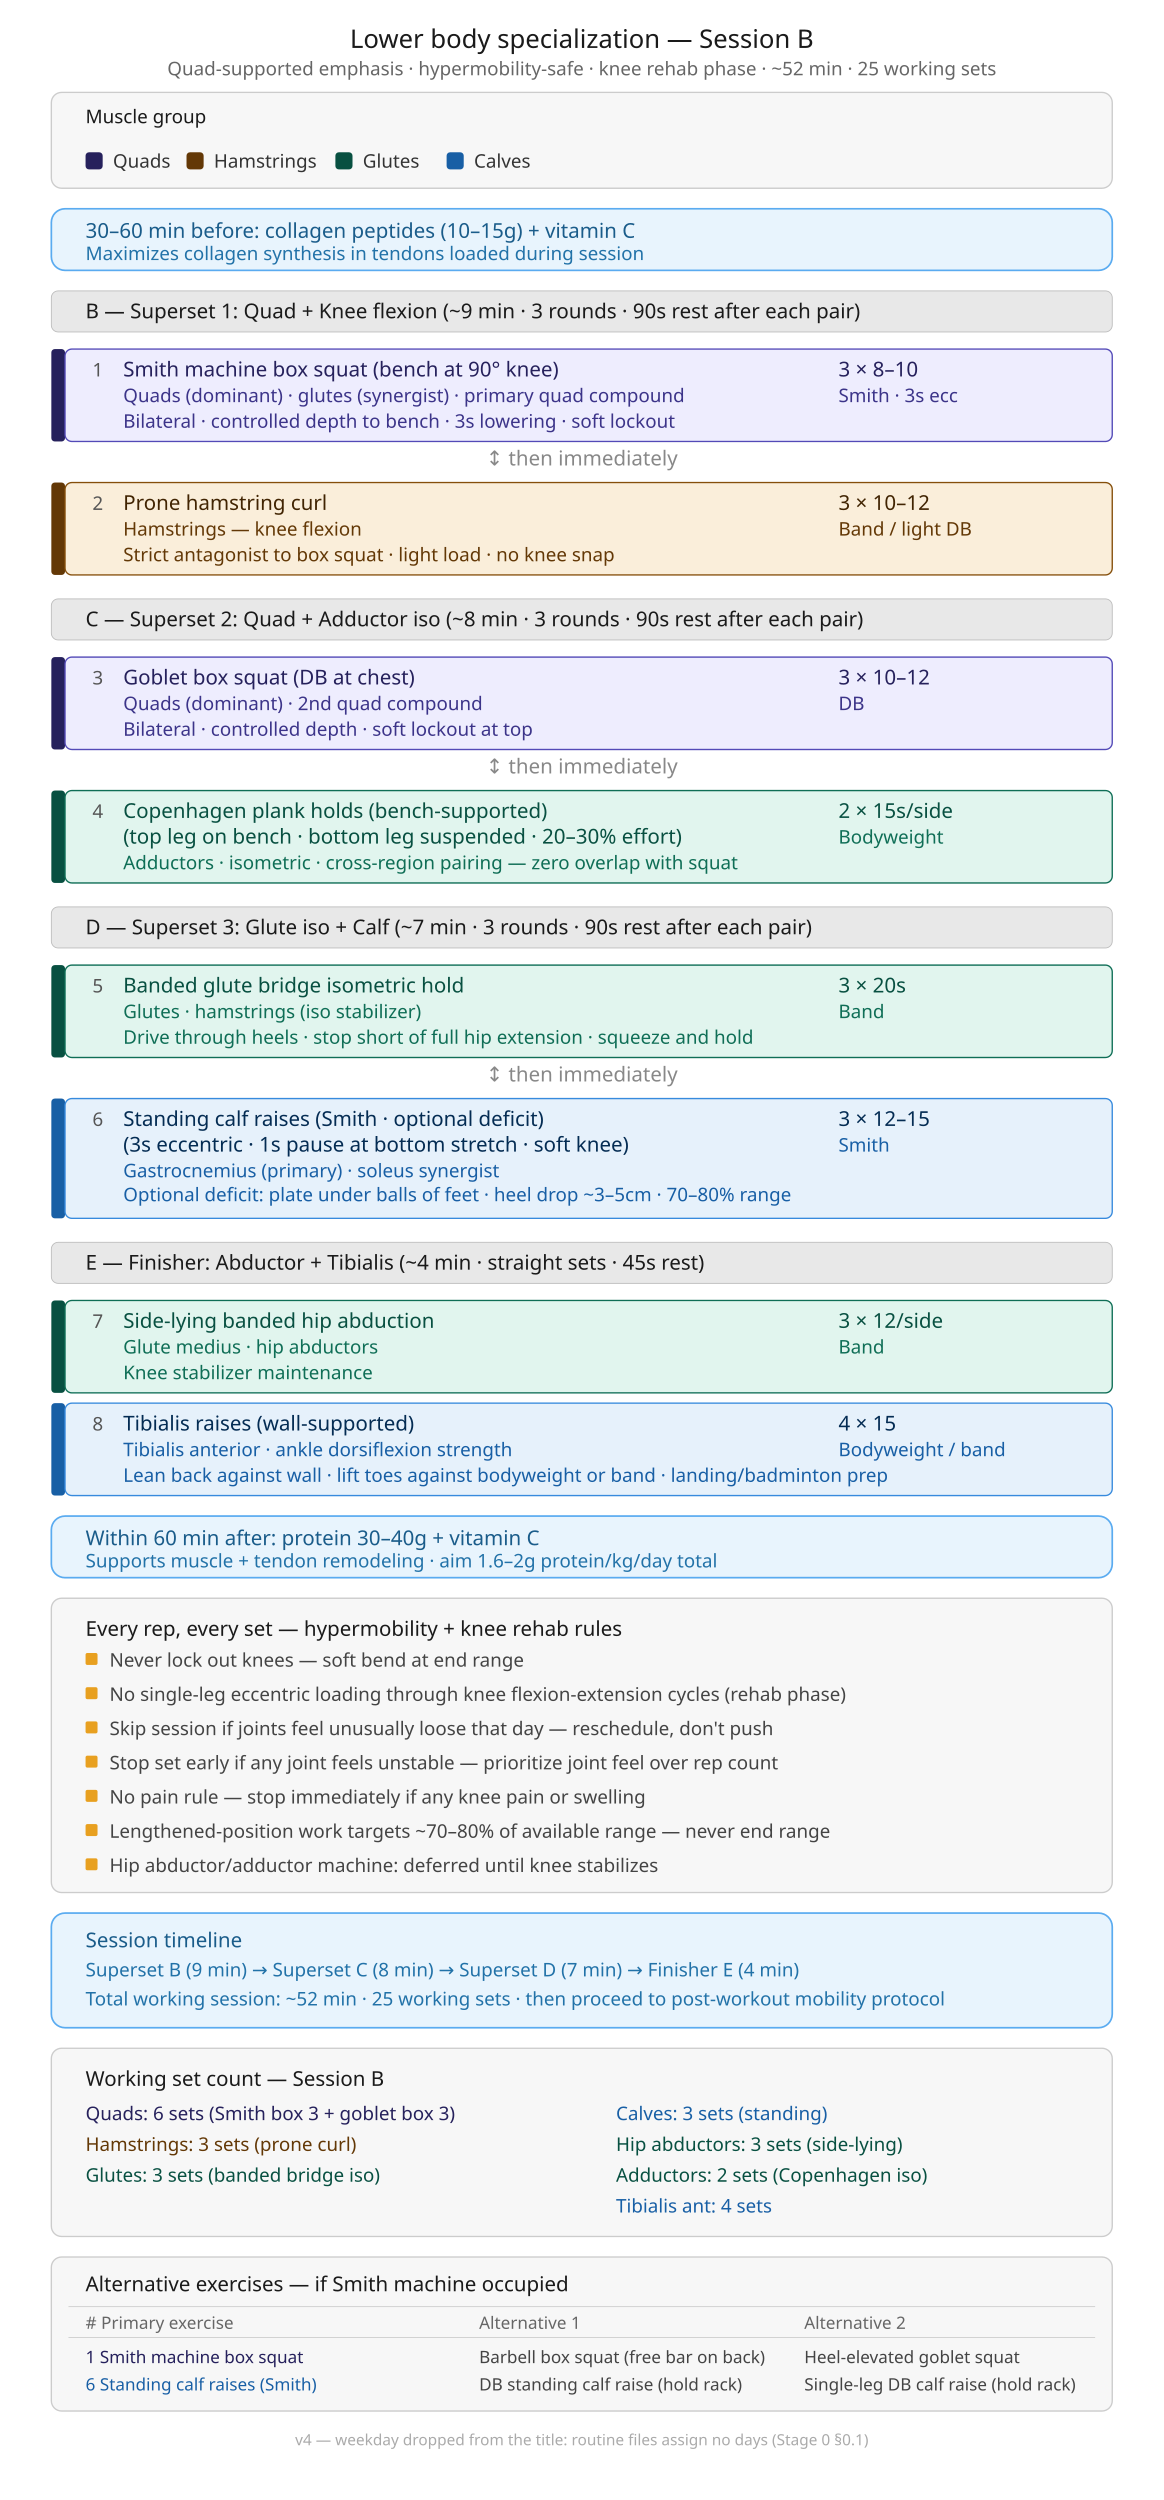
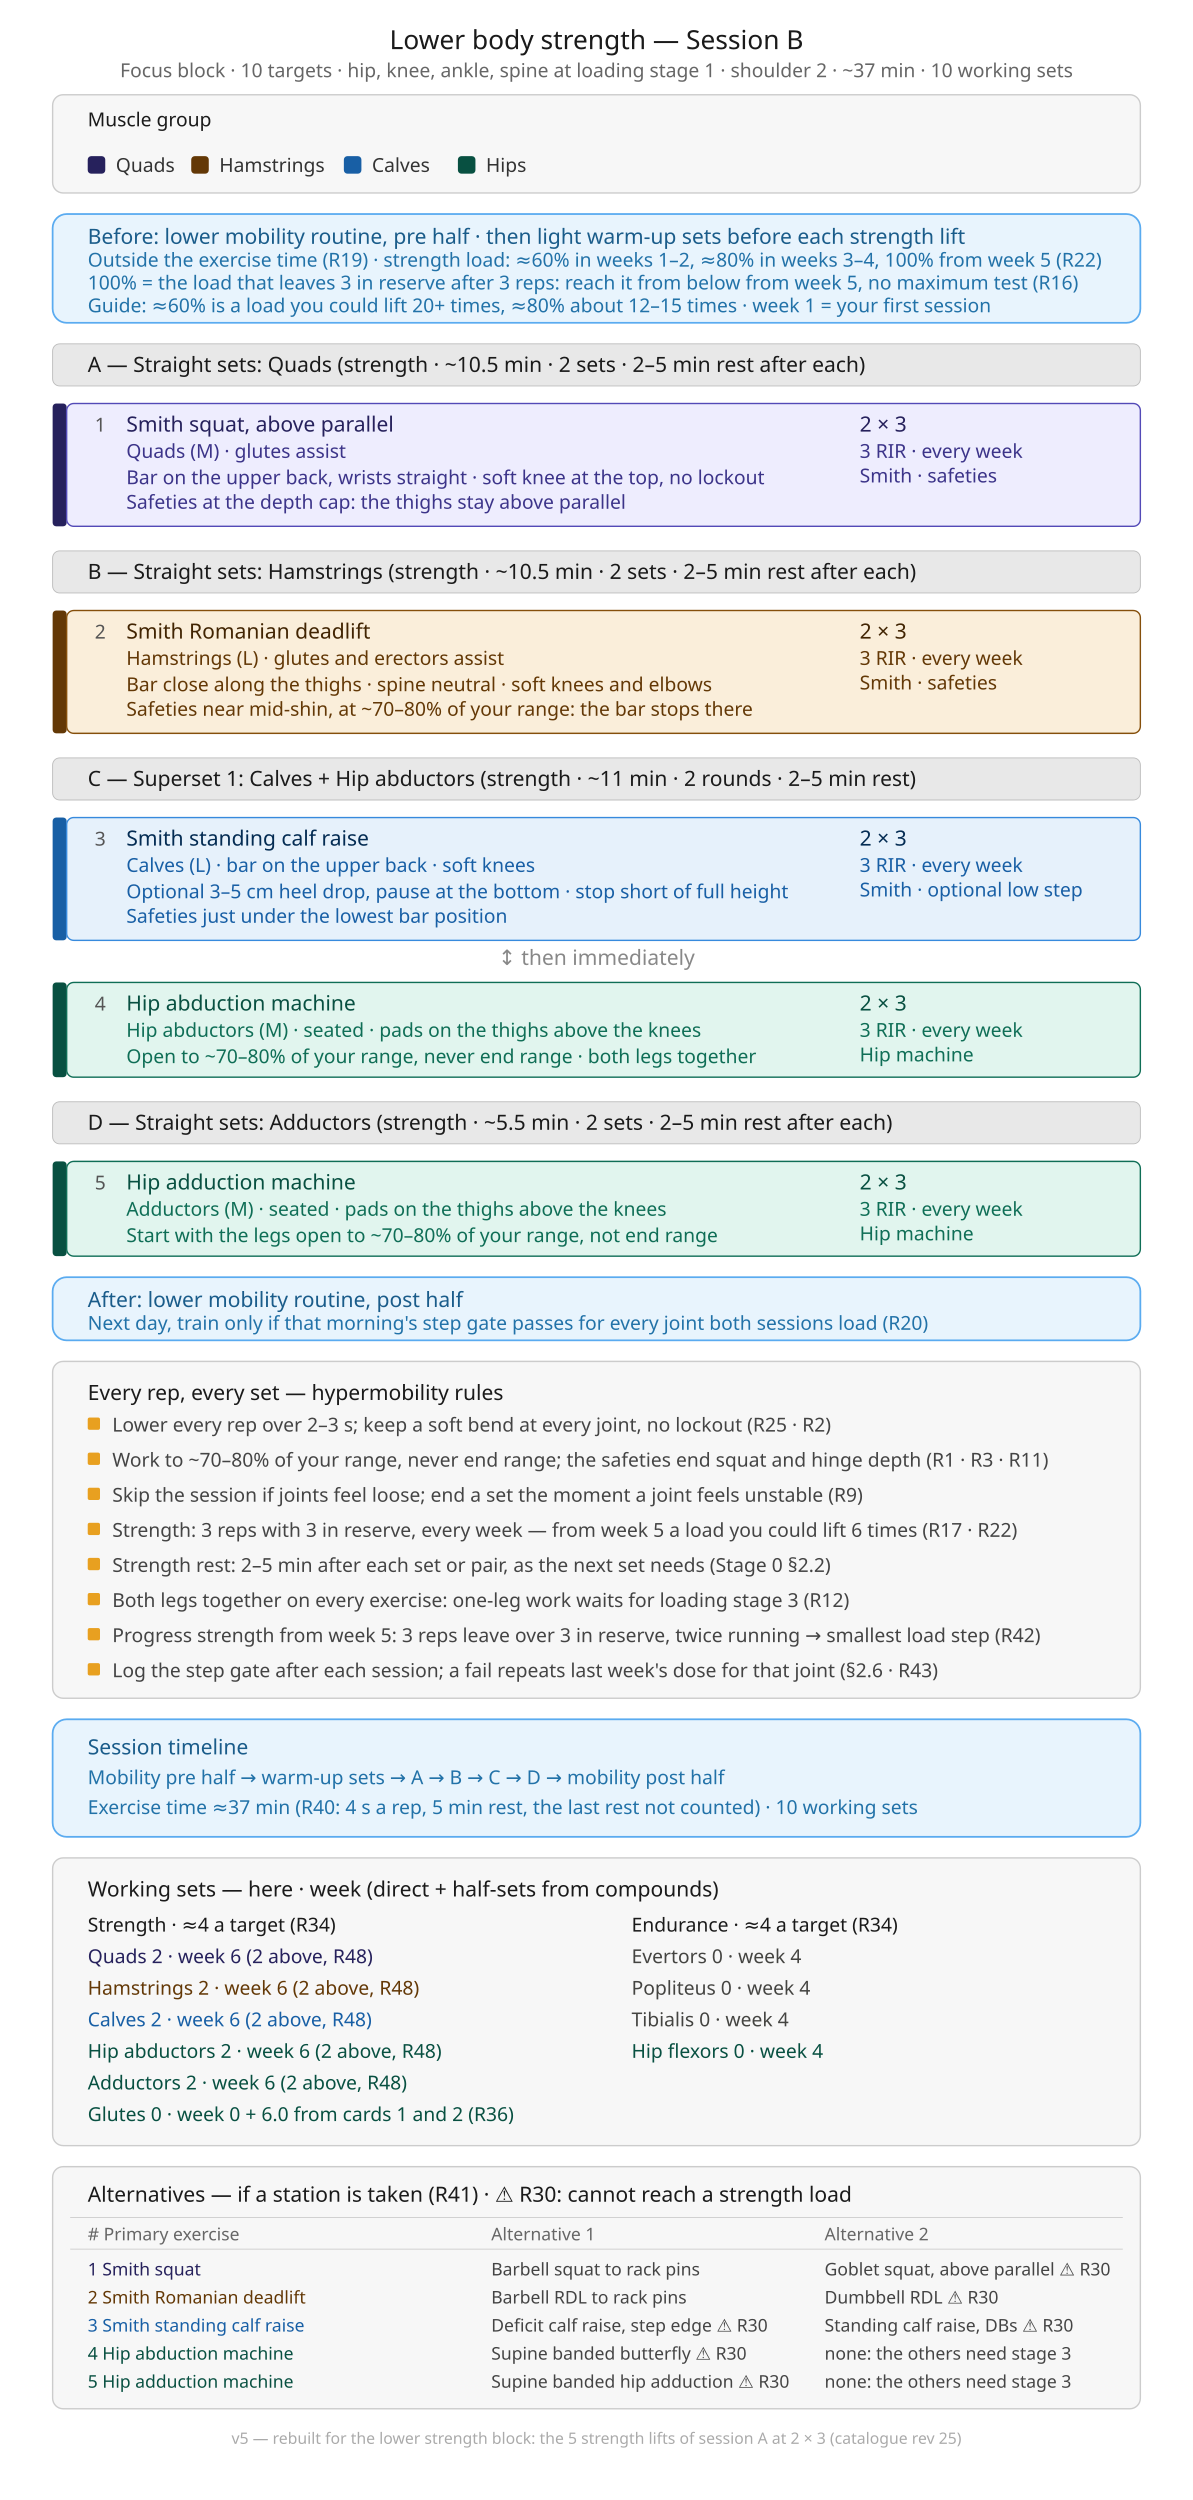
- <svg xmlns="http://www.w3.org/2000/svg" width="100%" viewBox="0 0 680 1461" style="font-family: sans-serif;">
-   <text font-size="15" font-weight="500" fill="#1a1a1a" x="340" y="28" text-anchor="middle">Lower body specialization — Session B</text>
-   <text font-size="11" fill="#666" x="340" y="44" text-anchor="middle">Quad-supported emphasis · hypermobility-safe · knee rehab phase · ~52 min · 25 working sets</text>
+ <svg xmlns="http://www.w3.org/2000/svg" width="100%" viewBox="0 0 680 1425" style="font-family: sans-serif;">
+   <text font-size="15" font-weight="500" fill="#1a1a1a" x="340" y="28" text-anchor="middle">Lower body strength — Session B</text>
+   <text font-size="11" fill="#666" x="340" y="44" text-anchor="middle">Focus block · 10 targets · hip, knee, ankle, spine at loading stage 1 · shoulder 2 · ~37 min · 10 working sets</text>
  <rect x="30" y="54" width="620" height="56" rx="6" fill="#f7f7f7" stroke="#ccc" stroke-width="0.8" />
  <text font-size="11" font-weight="500" fill="#1a1a1a" x="50" y="72">Muscle group</text>
  <rect x="50" y="89" width="10" height="10" rx="2" fill="#26215c" />
  <text font-size="11" fill="#333" x="66" y="98">Quads</text>
  <rect x="109" y="89" width="10" height="10" rx="2" fill="#633806" />
  <text font-size="11" fill="#333" x="125" y="98">Hamstrings</text>
-   <rect x="196" y="89" width="10" height="10" rx="2" fill="#085041" />
-   <text font-size="11" fill="#333" x="212" y="98">Glutes</text>
-   <rect x="261" y="89" width="10" height="10" rx="2" fill="#185fa5" />
-   <text font-size="11" fill="#333" x="277" y="98">Calves</text>
-   <rect x="30" y="122" width="620" height="36" rx="8" fill="#e8f4fd" stroke="#5aabf0" stroke-width="1" />
-   <text font-size="12" font-weight="500" fill="#1a5c8a" x="50" y="139">30–60 min before: collagen peptides (10–15g) + vitamin C</text>
-   <text font-size="11" fill="#2272a8" x="50" y="152">Maximizes collagen synthesis in tendons loaded during session</text>
-   <rect x="30" y="170" width="620" height="24" rx="4" fill="#e8e8e8" stroke="#bbb" stroke-width="0.5" />
-   <text font-size="12" font-weight="500" fill="#1a1a1a" x="50" y="186">B — Superset 1: Quad + Knee flexion  (~9 min · 3 rounds · 90s rest after each pair)</text>
-   <rect x="30" y="204" width="8" height="54" rx="2" fill="#26215c" />
-   <rect x="38" y="204" width="612" height="54" rx="4" fill="#eeedfe" stroke="#534ab7" stroke-width="0.8" />
-   <text font-size="11" font-weight="500" fill="#555" x="54" y="220">1</text>
-   <text font-size="12" font-weight="500" fill="#26215c" x="72" y="220">Smith machine box squat (bench at 90° knee)</text>
-   <text font-size="11" fill="#3c3489" x="72" y="235">Quads (dominant) · glutes (synergist) · primary quad compound</text>
-   <text font-size="11" fill="#3c3489" x="72" y="250">Bilateral · controlled depth to bench · 3s lowering · soft lockout</text>
-   <text font-size="12" font-weight="500" fill="#26215c" x="490" y="220">3 × 8–10</text>
-   <text font-size="11" fill="#3c3489" x="490" y="235">Smith · 3s ecc</text>
-   <text font-size="12" fill="#888" x="340" y="272" text-anchor="middle">↕ then immediately</text>
-   <rect x="30" y="282" width="8" height="54" rx="2" fill="#633806" />
-   <rect x="38" y="282" width="612" height="54" rx="4" fill="#faeeda" stroke="#854f0b" stroke-width="0.8" />
-   <text font-size="11" font-weight="500" fill="#555" x="54" y="298">2</text>
-   <text font-size="12" font-weight="500" fill="#412402" x="72" y="298">Prone hamstring curl</text>
-   <text font-size="11" fill="#633806" x="72" y="313">Hamstrings — knee flexion</text>
-   <text font-size="11" fill="#633806" x="72" y="328">Strict antagonist to box squat · light load · no knee snap</text>
-   <text font-size="12" font-weight="500" fill="#412402" x="490" y="298">3 × 10–12</text>
-   <text font-size="11" fill="#633806" x="490" y="313">Band / light DB</text>
-   <rect x="30" y="350" width="620" height="24" rx="4" fill="#e8e8e8" stroke="#bbb" stroke-width="0.5" />
-   <text font-size="12" font-weight="500" fill="#1a1a1a" x="50" y="366">C — Superset 2: Quad + Adductor iso  (~8 min · 3 rounds · 90s rest after each pair)</text>
-   <rect x="30" y="384" width="8" height="54" rx="2" fill="#26215c" />
-   <rect x="38" y="384" width="612" height="54" rx="4" fill="#eeedfe" stroke="#534ab7" stroke-width="0.8" />
-   <text font-size="11" font-weight="500" fill="#555" x="54" y="400">3</text>
-   <text font-size="12" font-weight="500" fill="#26215c" x="72" y="400">Goblet box squat (DB at chest)</text>
-   <text font-size="11" fill="#3c3489" x="72" y="415">Quads (dominant) · 2nd quad compound</text>
-   <text font-size="11" fill="#3c3489" x="72" y="430">Bilateral · controlled depth · soft lockout at top</text>
-   <text font-size="12" font-weight="500" fill="#26215c" x="490" y="400">3 × 10–12</text>
-   <text font-size="11" fill="#3c3489" x="490" y="415">DB</text>
-   <text font-size="12" fill="#888" x="340" y="452" text-anchor="middle">↕ then immediately</text>
-   <rect x="30" y="462" width="8" height="54" rx="2" fill="#085041" />
-   <rect x="38" y="462" width="612" height="54" rx="4" fill="#e1f5ee" stroke="#0f6e56" stroke-width="0.8" />
-   <text font-size="11" font-weight="500" fill="#555" x="54" y="478">4</text>
-   <text font-size="12" font-weight="500" fill="#085041" x="72" y="478">Copenhagen plank holds (bench-supported)</text>
-   <text font-size="12" font-weight="500" fill="#085041" x="72" y="493">(top leg on bench · bottom leg suspended · 20–30% effort)</text>
-   <text font-size="11" fill="#0f6e56" x="72" y="508">Adductors · isometric · cross-region pairing — zero overlap with squat</text>
-   <text font-size="12" font-weight="500" fill="#085041" x="490" y="478">2 × 15s/side</text>
-   <text font-size="11" fill="#0f6e56" x="490" y="493">Bodyweight</text>
-   <rect x="30" y="530" width="620" height="24" rx="4" fill="#e8e8e8" stroke="#bbb" stroke-width="0.5" />
-   <text font-size="12" font-weight="500" fill="#1a1a1a" x="50" y="546">D — Superset 3: Glute iso + Calf  (~7 min · 3 rounds · 90s rest after each pair)</text>
-   <rect x="30" y="564" width="8" height="54" rx="2" fill="#085041" />
-   <rect x="38" y="564" width="612" height="54" rx="4" fill="#e1f5ee" stroke="#0f6e56" stroke-width="0.8" />
-   <text font-size="11" font-weight="500" fill="#555" x="54" y="580">5</text>
-   <text font-size="12" font-weight="500" fill="#085041" x="72" y="580">Banded glute bridge isometric hold</text>
-   <text font-size="11" fill="#0f6e56" x="72" y="595">Glutes · hamstrings (iso stabilizer)</text>
-   <text font-size="11" fill="#0f6e56" x="72" y="610">Drive through heels · stop short of full hip extension · squeeze and hold</text>
-   <text font-size="12" font-weight="500" fill="#085041" x="490" y="580">3 × 20s</text>
-   <text font-size="11" fill="#0f6e56" x="490" y="595">Band</text>
-   <text font-size="12" fill="#888" x="340" y="632" text-anchor="middle">↕ then immediately</text>
-   <rect x="30" y="642" width="8" height="70" rx="2" fill="#185fa5" />
-   <rect x="38" y="642" width="612" height="70" rx="4" fill="#e6f1fb" stroke="#378add" stroke-width="0.8" />
-   <text font-size="11" font-weight="500" fill="#555" x="54" y="658">6</text>
-   <text font-size="12" font-weight="500" fill="#042c53" x="72" y="658">Standing calf raises (Smith · optional deficit)</text>
-   <text font-size="12" font-weight="500" fill="#042c53" x="72" y="673">(3s eccentric · 1s pause at bottom stretch · soft knee)</text>
-   <text font-size="11" fill="#185fa5" x="72" y="688">Gastrocnemius (primary) · soleus synergist</text>
-   <text font-size="11" fill="#185fa5" x="72" y="702">Optional deficit: plate under balls of feet · heel drop ~3–5cm · 70–80% range</text>
-   <text font-size="12" font-weight="500" fill="#042c53" x="490" y="658">3 × 12–15</text>
-   <text font-size="11" fill="#185fa5" x="490" y="673">Smith</text>
-   <rect x="30" y="726" width="620" height="24" rx="4" fill="#e8e8e8" stroke="#bbb" stroke-width="0.5" />
-   <text font-size="12" font-weight="500" fill="#1a1a1a" x="50" y="742">E — Finisher: Abductor + Tibialis  (~4 min · straight sets · 45s rest)</text>
-   <rect x="30" y="760" width="8" height="54" rx="2" fill="#085041" />
-   <rect x="38" y="760" width="612" height="54" rx="4" fill="#e1f5ee" stroke="#0f6e56" stroke-width="0.8" />
-   <text font-size="11" font-weight="500" fill="#555" x="54" y="776">7</text>
-   <text font-size="12" font-weight="500" fill="#085041" x="72" y="776">Side-lying banded hip abduction</text>
-   <text font-size="11" fill="#0f6e56" x="72" y="791">Glute medius · hip abductors</text>
-   <text font-size="11" fill="#0f6e56" x="72" y="806">Knee stabilizer maintenance</text>
-   <text font-size="12" font-weight="500" fill="#085041" x="490" y="776">3 × 12/side</text>
-   <text font-size="11" fill="#0f6e56" x="490" y="791">Band</text>
-   <rect x="30" y="820" width="8" height="54" rx="2" fill="#185fa5" />
-   <rect x="38" y="820" width="612" height="54" rx="4" fill="#e6f1fb" stroke="#378add" stroke-width="0.8" />
-   <text font-size="11" font-weight="500" fill="#555" x="54" y="836">8</text>
-   <text font-size="12" font-weight="500" fill="#042c53" x="72" y="836">Tibialis raises (wall-supported)</text>
-   <text font-size="11" fill="#185fa5" x="72" y="851">Tibialis anterior · ankle dorsiflexion strength</text>
-   <text font-size="11" fill="#185fa5" x="72" y="866">Lean back against wall · lift toes against bodyweight or band · landing/badminton prep</text>
-   <text font-size="12" font-weight="500" fill="#042c53" x="490" y="836">4 × 15</text>
-   <text font-size="11" fill="#185fa5" x="490" y="851">Bodyweight / band</text>
-   <rect x="30" y="886" width="620" height="36" rx="8" fill="#e8f4fd" stroke="#5aabf0" stroke-width="1" />
-   <text font-size="12" font-weight="500" fill="#1a5c8a" x="50" y="903">Within 60 min after: protein 30–40g + vitamin C</text>
-   <text font-size="11" fill="#2272a8" x="50" y="916">Supports muscle + tendon remodeling · aim 1.6–2g protein/kg/day total</text>
-   <rect x="30" y="934" width="620" height="172" rx="6" fill="#f7f7f7" stroke="#ccc" stroke-width="0.8" />
-   <text font-size="12" font-weight="500" fill="#1a1a1a" x="50" y="956">Every rep, every set — hypermobility + knee rehab rules</text>
-   <rect x="50" y="966" width="7" height="7" rx="1" fill="#e8a020" />
-   <text font-size="11" fill="#444" x="64" y="974">Never lock out knees — soft bend at end range</text>
-   <rect x="50" y="986" width="7" height="7" rx="1" fill="#e8a020" />
-   <text font-size="11" fill="#444" x="64" y="994">No single-leg eccentric loading through knee flexion-extension cycles (rehab phase)</text>
-   <rect x="50" y="1006" width="7" height="7" rx="1" fill="#e8a020" />
-   <text font-size="11" fill="#444" x="64" y="1014">Skip session if joints feel unusually loose that day — reschedule, don't push</text>
-   <rect x="50" y="1026" width="7" height="7" rx="1" fill="#e8a020" />
-   <text font-size="11" fill="#444" x="64" y="1034">Stop set early if any joint feels unstable — prioritize joint feel over rep count</text>
-   <rect x="50" y="1046" width="7" height="7" rx="1" fill="#e8a020" />
-   <text font-size="11" fill="#444" x="64" y="1054">No pain rule — stop immediately if any knee pain or swelling</text>
-   <rect x="50" y="1066" width="7" height="7" rx="1" fill="#e8a020" />
-   <text font-size="11" fill="#444" x="64" y="1074">Lengthened-position work targets ~70–80% of available range — never end range</text>
-   <rect x="50" y="1086" width="7" height="7" rx="1" fill="#e8a020" />
-   <text font-size="11" fill="#444" x="64" y="1094">Hip abductor/adductor machine: deferred until knee stabilizes</text>
-   <rect x="30" y="1118" width="620" height="67" rx="8" fill="#e8f4fd" stroke="#5aabf0" stroke-width="1" />
-   <text font-size="12" font-weight="500" fill="#1a5c8a" x="50" y="1138">Session timeline</text>
-   <text font-size="11" fill="#2272a8" x="50" y="1155">Superset B (9 min) → Superset C (8 min) → Superset D (7 min) → Finisher E (4 min)</text>
-   <text font-size="11" fill="#2272a8" x="50" y="1172">Total working session: ~52 min · 25 working sets · then proceed to post-workout mobility protocol</text>
-   <rect x="30" y="1197" width="620" height="110" rx="6" fill="#f7f7f7" stroke="#ccc" stroke-width="0.8" />
-   <text font-size="12" font-weight="500" fill="#1a1a1a" x="50" y="1219">Working set count — Session B</text>
-   <text font-size="11" fill="#26215c" x="50" y="1239">Quads: 6 sets (Smith box 3 + goblet box 3)</text>
-   <text font-size="11" fill="#633806" x="50" y="1257">Hamstrings: 3 sets (prone curl)</text>
-   <text font-size="11" fill="#085041" x="50" y="1275">Glutes: 3 sets (banded bridge iso)</text>
-   <text font-size="11" fill="#185fa5" x="360" y="1239">Calves: 3 sets (standing)</text>
-   <text font-size="11" fill="#085041" x="360" y="1257">Hip abductors: 3 sets (side-lying)</text>
-   <text font-size="11" fill="#085041" x="360" y="1275">Adductors: 2 sets (Copenhagen iso)</text>
-   <text font-size="11" fill="#185fa5" x="360" y="1293">Tibialis ant: 4 sets</text>
-   <rect x="30" y="1319" width="620" height="90" rx="6" fill="#f7f7f7" stroke="#ccc" stroke-width="0.8" />
-   <text font-size="12" font-weight="500" fill="#1a1a1a" x="50" y="1339">Alternative exercises — if Smith machine occupied</text>
-   <line x1="40" y1="1348" x2="640" y2="1348" stroke="#ccc" stroke-width="0.5" />
-   <text font-size="10" font-weight="500" fill="#666" x="50" y="1361">#  Primary exercise</text>
-   <text font-size="10" font-weight="500" fill="#666" x="280" y="1361">Alternative 1</text>
-   <text font-size="10" font-weight="500" fill="#666" x="470" y="1361">Alternative 2</text>
-   <line x1="40" y1="1366" x2="640" y2="1366" stroke="#ccc" stroke-width="0.5" />
-   <text font-size="10" fill="#26215c" x="50" y="1381">1  Smith machine box squat</text>
-   <text font-size="10" fill="#444" x="280" y="1381">Barbell box squat (free bar on back)</text>
-   <text font-size="10" fill="#444" x="470" y="1381">Heel-elevated goblet squat</text>
-   <text font-size="10" fill="#185fa5" x="50" y="1397">6  Standing calf raises (Smith)</text>
-   <text font-size="10" fill="#444" x="280" y="1397">DB standing calf raise (hold rack)</text>
-   <text font-size="10" fill="#444" x="470" y="1397">Single-leg DB calf raise (hold rack)</text>
-   <text font-size="9" fill="#aaa" x="340" y="1429" text-anchor="middle">v4 — weekday dropped from the title: routine files assign no days (Stage 0 §0.1)</text>
+   <rect x="196" y="89" width="10" height="10" rx="2" fill="#185fa5" />
+   <text font-size="11" fill="#333" x="212" y="98">Calves</text>
+   <rect x="261" y="89" width="10" height="10" rx="2" fill="#085041" />
+   <text font-size="11" fill="#333" x="277" y="98">Hips</text>
+   <rect x="30" y="122" width="620" height="62" rx="8" fill="#e8f4fd" stroke="#5aabf0" stroke-width="1" />
+   <text font-size="12" font-weight="500" fill="#1a5c8a" x="50" y="139">Before: lower mobility routine, pre half · then light warm-up sets before each strength lift</text>
+   <text font-size="11" fill="#2272a8" x="50" y="152">Outside the exercise time (R19) · strength load: ≈60% in weeks 1–2, ≈80% in weeks 3–4, 100% from week 5 (R22)</text>
+   <text font-size="11" fill="#2272a8" x="50" y="165">100% = the load that leaves 3 in reserve after 3 reps: reach it from below from week 5, no maximum test (R16)</text>
+   <text font-size="11" fill="#2272a8" x="50" y="178">Guide: ≈60% is a load you could lift 20+ times, ≈80% about 12–15 times · week 1 = your first session</text>
+   <rect x="30" y="196" width="620" height="24" rx="4" fill="#e8e8e8" stroke="#bbb" stroke-width="0.5" />
+   <text font-size="12" font-weight="500" fill="#1a1a1a" x="50" y="212">A — Straight sets: Quads  (strength · ~10.5 min · 2 sets · 2–5 min rest after each)</text>
+   <rect x="30" y="230" width="8" height="70" rx="2" fill="#26215c" />
+   <rect x="38" y="230" width="612" height="70" rx="4" fill="#eeedfe" stroke="#534ab7" stroke-width="0.8" />
+   <text font-size="11" font-weight="500" fill="#555" x="54" y="246">1</text>
+   <text font-size="12" font-weight="500" fill="#26215c" x="72" y="246">Smith squat, above parallel</text>
+   <text font-size="11" fill="#3c3489" x="72" y="261">Quads (M) · glutes assist</text>
+   <text font-size="11" fill="#3c3489" x="72" y="276">Bar on the upper back, wrists straight · soft knee at the top, no lockout</text>
+   <text font-size="11" fill="#3c3489" x="72" y="290">Safeties at the depth cap: the thighs stay above parallel</text>
+   <text font-size="12" font-weight="500" fill="#26215c" x="490" y="246">2 × 3</text>
+   <text font-size="11" fill="#3c3489" x="490" y="261">3 RIR · every week</text>
+   <text font-size="11" fill="#3c3489" x="490" y="275">Smith · safeties</text>
+   <rect x="30" y="314" width="620" height="24" rx="4" fill="#e8e8e8" stroke="#bbb" stroke-width="0.5" />
+   <text font-size="12" font-weight="500" fill="#1a1a1a" x="50" y="330">B — Straight sets: Hamstrings  (strength · ~10.5 min · 2 sets · 2–5 min rest after each)</text>
+   <rect x="30" y="348" width="8" height="70" rx="2" fill="#633806" />
+   <rect x="38" y="348" width="612" height="70" rx="4" fill="#faeeda" stroke="#854f0b" stroke-width="0.8" />
+   <text font-size="11" font-weight="500" fill="#555" x="54" y="364">2</text>
+   <text font-size="12" font-weight="500" fill="#412402" x="72" y="364">Smith Romanian deadlift</text>
+   <text font-size="11" fill="#633806" x="72" y="379">Hamstrings (L) · glutes and erectors assist</text>
+   <text font-size="11" fill="#633806" x="72" y="394">Bar close along the thighs · spine neutral · soft knees and elbows</text>
+   <text font-size="11" fill="#633806" x="72" y="408">Safeties near mid-shin, at ~70–80% of your range: the bar stops there</text>
+   <text font-size="12" font-weight="500" fill="#412402" x="490" y="364">2 × 3</text>
+   <text font-size="11" fill="#633806" x="490" y="379">3 RIR · every week</text>
+   <text font-size="11" fill="#633806" x="490" y="393">Smith · safeties</text>
+   <rect x="30" y="432" width="620" height="24" rx="4" fill="#e8e8e8" stroke="#bbb" stroke-width="0.5" />
+   <text font-size="12" font-weight="500" fill="#1a1a1a" x="50" y="448">C — Superset 1: Calves + Hip abductors  (strength · ~11 min · 2 rounds · 2–5 min rest)</text>
+   <rect x="30" y="466" width="8" height="70" rx="2" fill="#185fa5" />
+   <rect x="38" y="466" width="612" height="70" rx="4" fill="#e6f1fb" stroke="#378add" stroke-width="0.8" />
+   <text font-size="11" font-weight="500" fill="#555" x="54" y="482">3</text>
+   <text font-size="12" font-weight="500" fill="#042c53" x="72" y="482">Smith standing calf raise</text>
+   <text font-size="11" fill="#185fa5" x="72" y="497">Calves (L) · bar on the upper back · soft knees</text>
+   <text font-size="11" fill="#185fa5" x="72" y="512">Optional 3–5 cm heel drop, pause at the bottom · stop short of full height</text>
+   <text font-size="11" fill="#185fa5" x="72" y="526">Safeties just under the lowest bar position</text>
+   <text font-size="12" font-weight="500" fill="#042c53" x="490" y="482">2 × 3</text>
+   <text font-size="11" fill="#185fa5" x="490" y="497">3 RIR · every week</text>
+   <text font-size="11" fill="#185fa5" x="490" y="511">Smith · optional low step</text>
+   <text font-size="12" fill="#888" x="340" y="550" text-anchor="middle">↕ then immediately</text>
+   <rect x="30" y="560" width="8" height="54" rx="2" fill="#085041" />
+   <rect x="38" y="560" width="612" height="54" rx="4" fill="#e1f5ee" stroke="#0f6e56" stroke-width="0.8" />
+   <text font-size="11" font-weight="500" fill="#555" x="54" y="576">4</text>
+   <text font-size="12" font-weight="500" fill="#085041" x="72" y="576">Hip abduction machine</text>
+   <text font-size="11" fill="#0f6e56" x="72" y="591">Hip abductors (M) · seated · pads on the thighs above the knees</text>
+   <text font-size="11" fill="#0f6e56" x="72" y="606">Open to ~70–80% of your range, never end range · both legs together</text>
+   <text font-size="12" font-weight="500" fill="#085041" x="490" y="576">2 × 3</text>
+   <text font-size="11" fill="#0f6e56" x="490" y="591">3 RIR · every week</text>
+   <text font-size="11" fill="#0f6e56" x="490" y="605">Hip machine</text>
+   <rect x="30" y="628" width="620" height="24" rx="4" fill="#e8e8e8" stroke="#bbb" stroke-width="0.5" />
+   <text font-size="12" font-weight="500" fill="#1a1a1a" x="50" y="644">D — Straight sets: Adductors  (strength · ~5.5 min · 2 sets · 2–5 min rest after each)</text>
+   <rect x="30" y="662" width="8" height="54" rx="2" fill="#085041" />
+   <rect x="38" y="662" width="612" height="54" rx="4" fill="#e1f5ee" stroke="#0f6e56" stroke-width="0.8" />
+   <text font-size="11" font-weight="500" fill="#555" x="54" y="678">5</text>
+   <text font-size="12" font-weight="500" fill="#085041" x="72" y="678">Hip adduction machine</text>
+   <text font-size="11" fill="#0f6e56" x="72" y="693">Adductors (M) · seated · pads on the thighs above the knees</text>
+   <text font-size="11" fill="#0f6e56" x="72" y="708">Start with the legs open to ~70–80% of your range, not end range</text>
+   <text font-size="12" font-weight="500" fill="#085041" x="490" y="678">2 × 3</text>
+   <text font-size="11" fill="#0f6e56" x="490" y="693">3 RIR · every week</text>
+   <text font-size="11" fill="#0f6e56" x="490" y="707">Hip machine</text>
+   <rect x="30" y="728" width="620" height="36" rx="8" fill="#e8f4fd" stroke="#5aabf0" stroke-width="1" />
+   <text font-size="12" font-weight="500" fill="#1a5c8a" x="50" y="745">After: lower mobility routine, post half</text>
+   <text font-size="11" fill="#2272a8" x="50" y="758">Next day, train only if that morning's step gate passes for every joint both sessions load (R20)</text>
+   <rect x="30" y="776" width="620" height="192" rx="6" fill="#f7f7f7" stroke="#ccc" stroke-width="0.8" />
+   <text font-size="12" font-weight="500" fill="#1a1a1a" x="50" y="798">Every rep, every set — hypermobility rules</text>
+   <rect x="50" y="808" width="7" height="7" rx="1" fill="#e8a020" />
+   <text font-size="11" fill="#444" x="64" y="816">Lower every rep over 2–3 s; keep a soft bend at every joint, no lockout (R25 · R2)</text>
+   <rect x="50" y="828" width="7" height="7" rx="1" fill="#e8a020" />
+   <text font-size="11" fill="#444" x="64" y="836">Work to ~70–80% of your range, never end range; the safeties end squat and hinge depth (R1 · R3 · R11)</text>
+   <rect x="50" y="848" width="7" height="7" rx="1" fill="#e8a020" />
+   <text font-size="11" fill="#444" x="64" y="856">Skip the session if joints feel loose; end a set the moment a joint feels unstable (R9)</text>
+   <rect x="50" y="868" width="7" height="7" rx="1" fill="#e8a020" />
+   <text font-size="11" fill="#444" x="64" y="876">Strength: 3 reps with 3 in reserve, every week — from week 5 a load you could lift 6 times (R17 · R22)</text>
+   <rect x="50" y="888" width="7" height="7" rx="1" fill="#e8a020" />
+   <text font-size="11" fill="#444" x="64" y="896">Strength rest: 2–5 min after each set or pair, as the next set needs (Stage 0 §2.2)</text>
+   <rect x="50" y="908" width="7" height="7" rx="1" fill="#e8a020" />
+   <text font-size="11" fill="#444" x="64" y="916">Both legs together on every exercise: one-leg work waits for loading stage 3 (R12)</text>
+   <rect x="50" y="928" width="7" height="7" rx="1" fill="#e8a020" />
+   <text font-size="11" fill="#444" x="64" y="936">Progress strength from week 5: 3 reps leave over 3 in reserve, twice running → smallest load step (R42)</text>
+   <rect x="50" y="948" width="7" height="7" rx="1" fill="#e8a020" />
+   <text font-size="11" fill="#444" x="64" y="956">Log the step gate after each session; a fail repeats last week's dose for that joint (§2.6 · R43)</text>
+   <rect x="30" y="980" width="620" height="67" rx="8" fill="#e8f4fd" stroke="#5aabf0" stroke-width="1" />
+   <text font-size="12" font-weight="500" fill="#1a5c8a" x="50" y="1000">Session timeline</text>
+   <text font-size="11" fill="#2272a8" x="50" y="1017">Mobility pre half → warm-up sets → A → B → C → D → mobility post half</text>
+   <text font-size="11" fill="#2272a8" x="50" y="1034">Exercise time ≈37 min (R40: 4 s a rep, 5 min rest, the last rest not counted) · 10 working sets</text>
+   <rect x="30" y="1059" width="620" height="164" rx="6" fill="#f7f7f7" stroke="#ccc" stroke-width="0.8" />
+   <text font-size="12" font-weight="500" fill="#1a1a1a" x="50" y="1081">Working sets — here · week (direct + half-sets from compounds)</text>
+   <text font-size="11" fill="#1a1a1a" x="50" y="1101">Strength · ≈4 a target (R34)</text>
+   <text font-size="11" fill="#26215c" x="50" y="1119">Quads 2 · week 6 (2 above, R48)</text>
+   <text font-size="11" fill="#633806" x="50" y="1137">Hamstrings 2 · week 6 (2 above, R48)</text>
+   <text font-size="11" fill="#185fa5" x="50" y="1155">Calves 2 · week 6 (2 above, R48)</text>
+   <text font-size="11" fill="#085041" x="50" y="1173">Hip abductors 2 · week 6 (2 above, R48)</text>
+   <text font-size="11" fill="#085041" x="50" y="1191">Adductors 2 · week 6 (2 above, R48)</text>
+   <text font-size="11" fill="#085041" x="50" y="1209">Glutes 0 · week 0 + 6.0 from cards 1 and 2 (R36)</text>
+   <text font-size="11" fill="#1a1a1a" x="360" y="1101">Endurance · ≈4 a target (R34)</text>
+   <text font-size="11" fill="#444441" x="360" y="1119">Evertors 0 · week 4</text>
+   <text font-size="11" fill="#444441" x="360" y="1137">Popliteus 0 · week 4</text>
+   <text font-size="11" fill="#444441" x="360" y="1155">Tibialis 0 · week 4</text>
+   <text font-size="11" fill="#085041" x="360" y="1173">Hip flexors 0 · week 4</text>
+   <rect x="30" y="1235" width="620" height="138" rx="6" fill="#f7f7f7" stroke="#ccc" stroke-width="0.8" />
+   <text font-size="12" font-weight="500" fill="#1a1a1a" x="50" y="1255">Alternatives — if a station is taken (R41) · ⚠ R30: cannot reach a strength load</text>
+   <line x1="40" y1="1264" x2="640" y2="1264" stroke="#ccc" stroke-width="0.5" />
+   <text font-size="10" font-weight="500" fill="#666" x="50" y="1277">#  Primary exercise</text>
+   <text font-size="10" font-weight="500" fill="#666" x="280" y="1277">Alternative 1</text>
+   <text font-size="10" font-weight="500" fill="#666" x="470" y="1277">Alternative 2</text>
+   <line x1="40" y1="1282" x2="640" y2="1282" stroke="#ccc" stroke-width="0.5" />
+   <text font-size="10" fill="#26215c" x="50" y="1297">1  Smith squat</text>
+   <text font-size="10" fill="#444" x="280" y="1297">Barbell squat to rack pins</text>
+   <text font-size="10" fill="#444" x="470" y="1297">Goblet squat, above parallel ⚠ R30</text>
+   <text font-size="10" fill="#633806" x="50" y="1313">2  Smith Romanian deadlift</text>
+   <text font-size="10" fill="#444" x="280" y="1313">Barbell RDL to rack pins</text>
+   <text font-size="10" fill="#444" x="470" y="1313">Dumbbell RDL ⚠ R30</text>
+   <text font-size="10" fill="#185fa5" x="50" y="1329">3  Smith standing calf raise</text>
+   <text font-size="10" fill="#444" x="280" y="1329">Deficit calf raise, step edge ⚠ R30</text>
+   <text font-size="10" fill="#444" x="470" y="1329">Standing calf raise, DBs ⚠ R30</text>
+   <text font-size="10" fill="#085041" x="50" y="1345">4  Hip abduction machine</text>
+   <text font-size="10" fill="#444" x="280" y="1345">Supine banded butterfly ⚠ R30</text>
+   <text font-size="10" fill="#444" x="470" y="1345">none: the others need stage 3</text>
+   <text font-size="10" fill="#085041" x="50" y="1361">5  Hip adduction machine</text>
+   <text font-size="10" fill="#444" x="280" y="1361">Supine banded hip adduction ⚠ R30</text>
+   <text font-size="10" fill="#444" x="470" y="1361">none: the others need stage 3</text>
+   <text font-size="9" fill="#aaa" x="340" y="1393" text-anchor="middle">v5 — rebuilt for the lower strength block: the 5 strength lifts of session A at 2 × 3 (catalogue rev 25)</text>
</svg>
